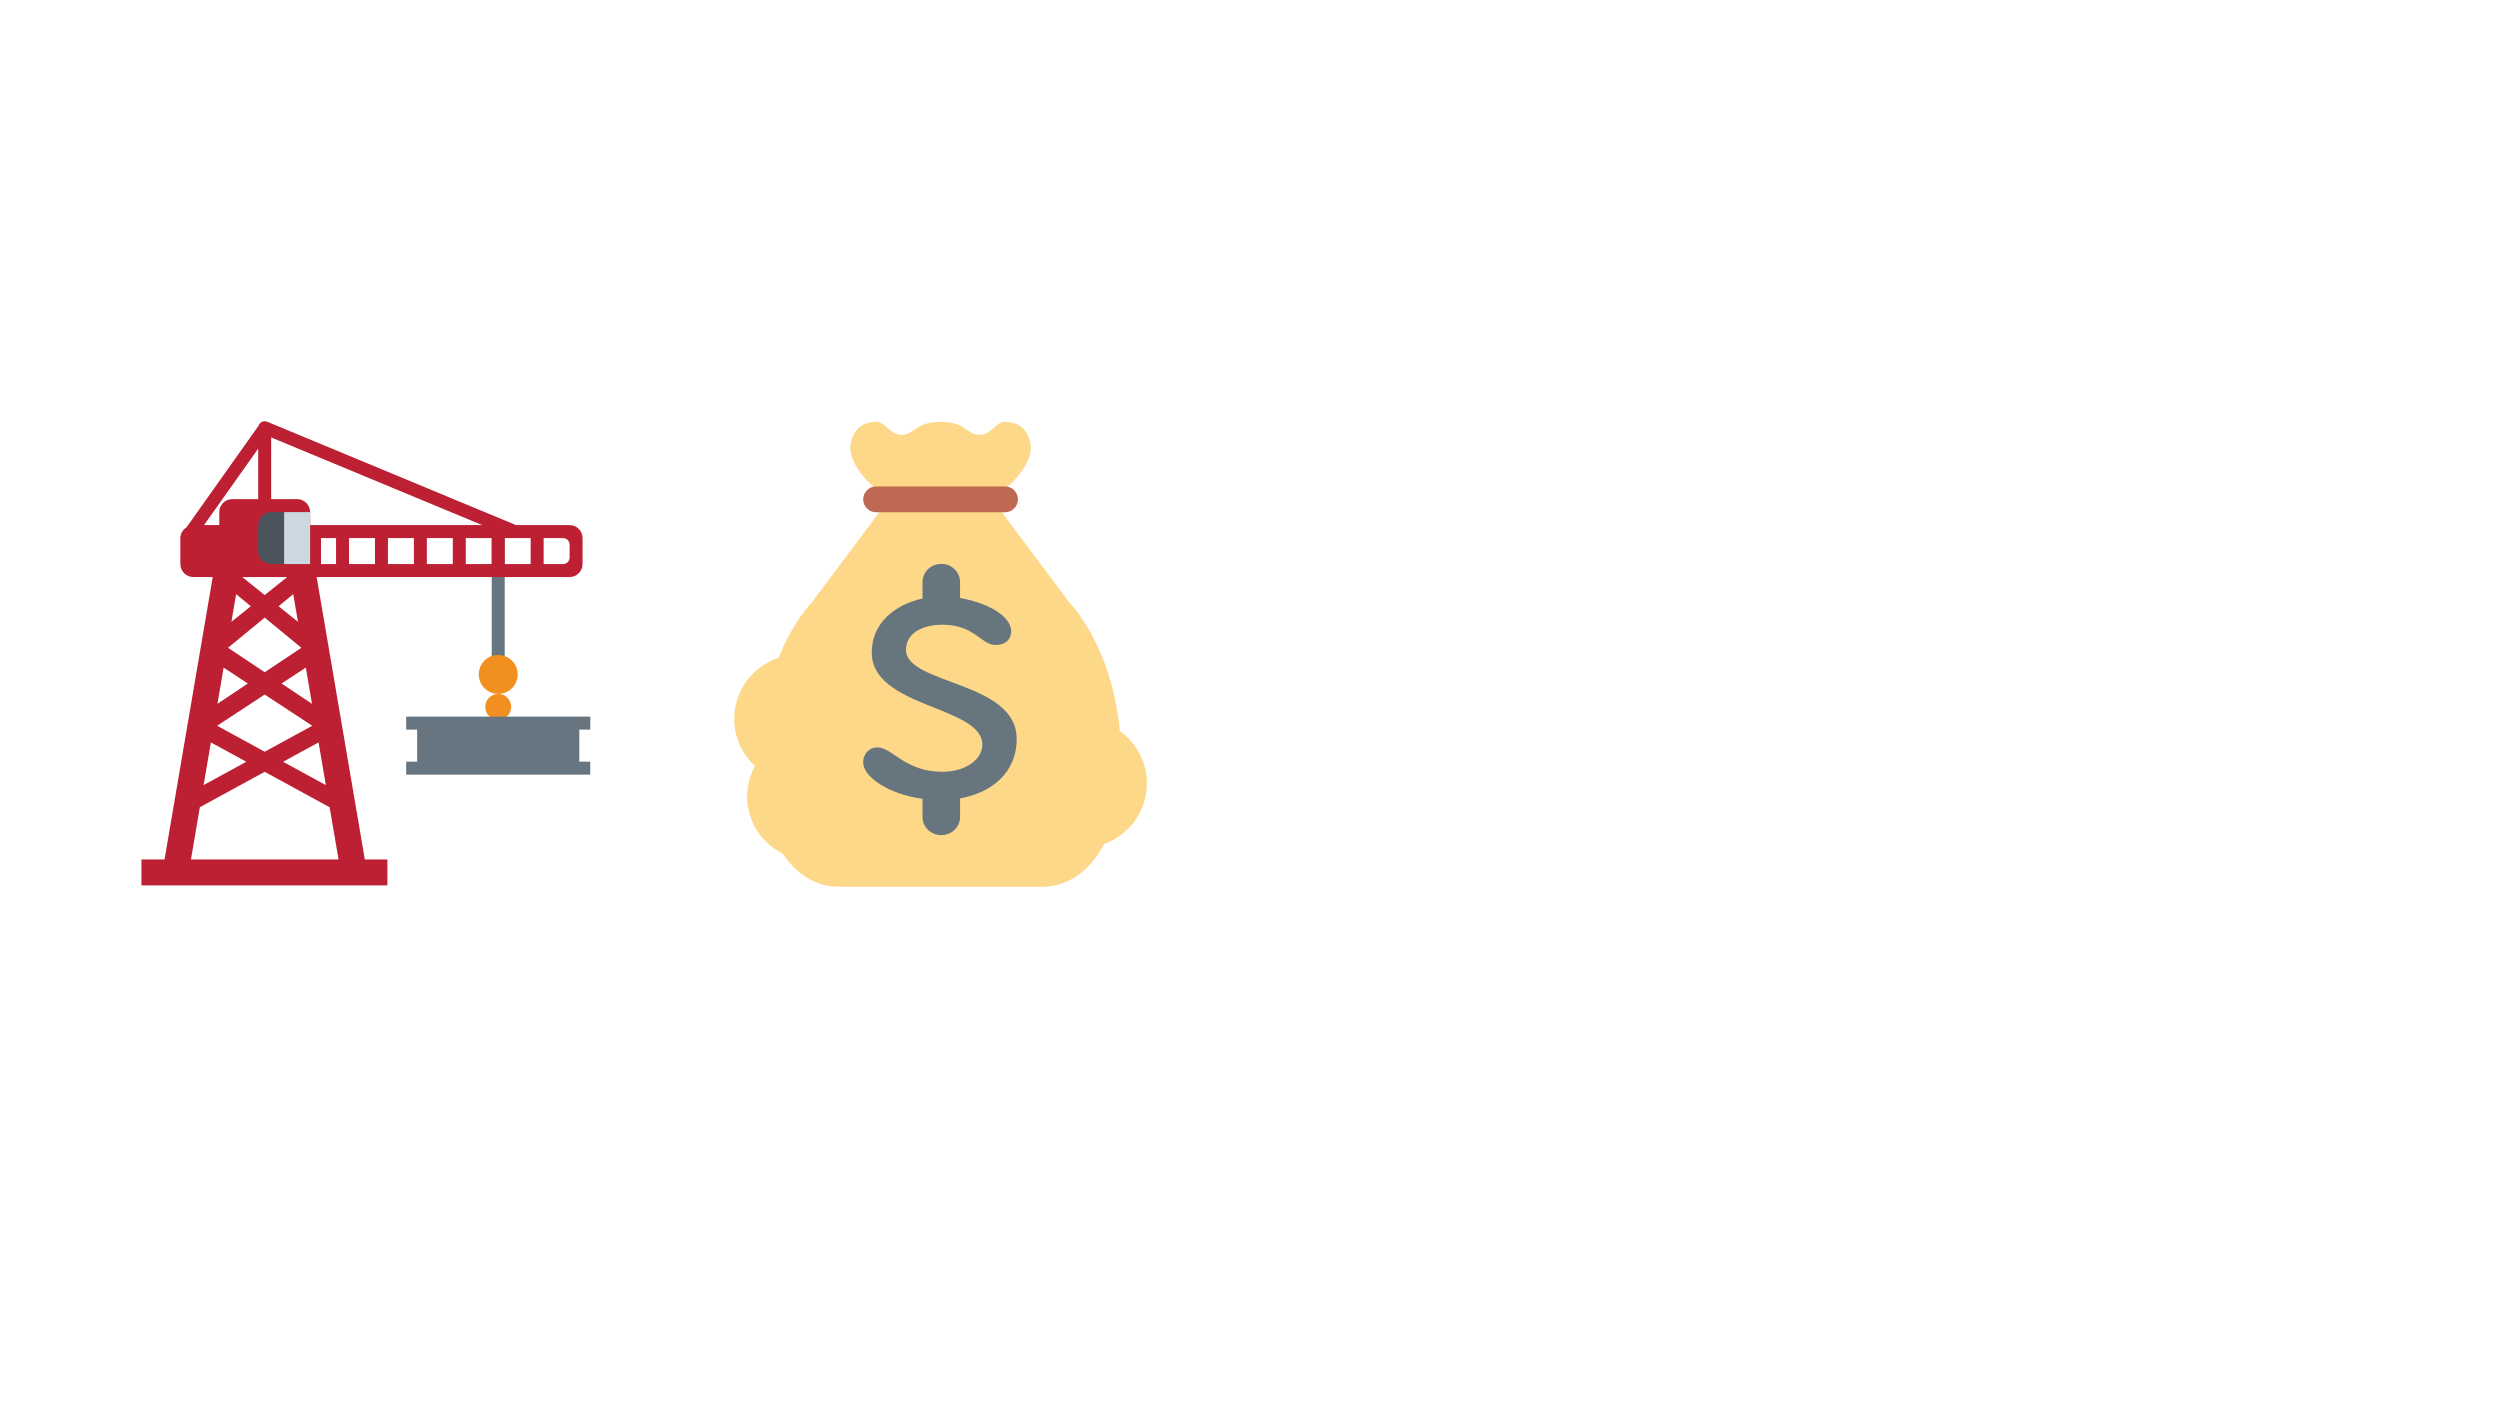
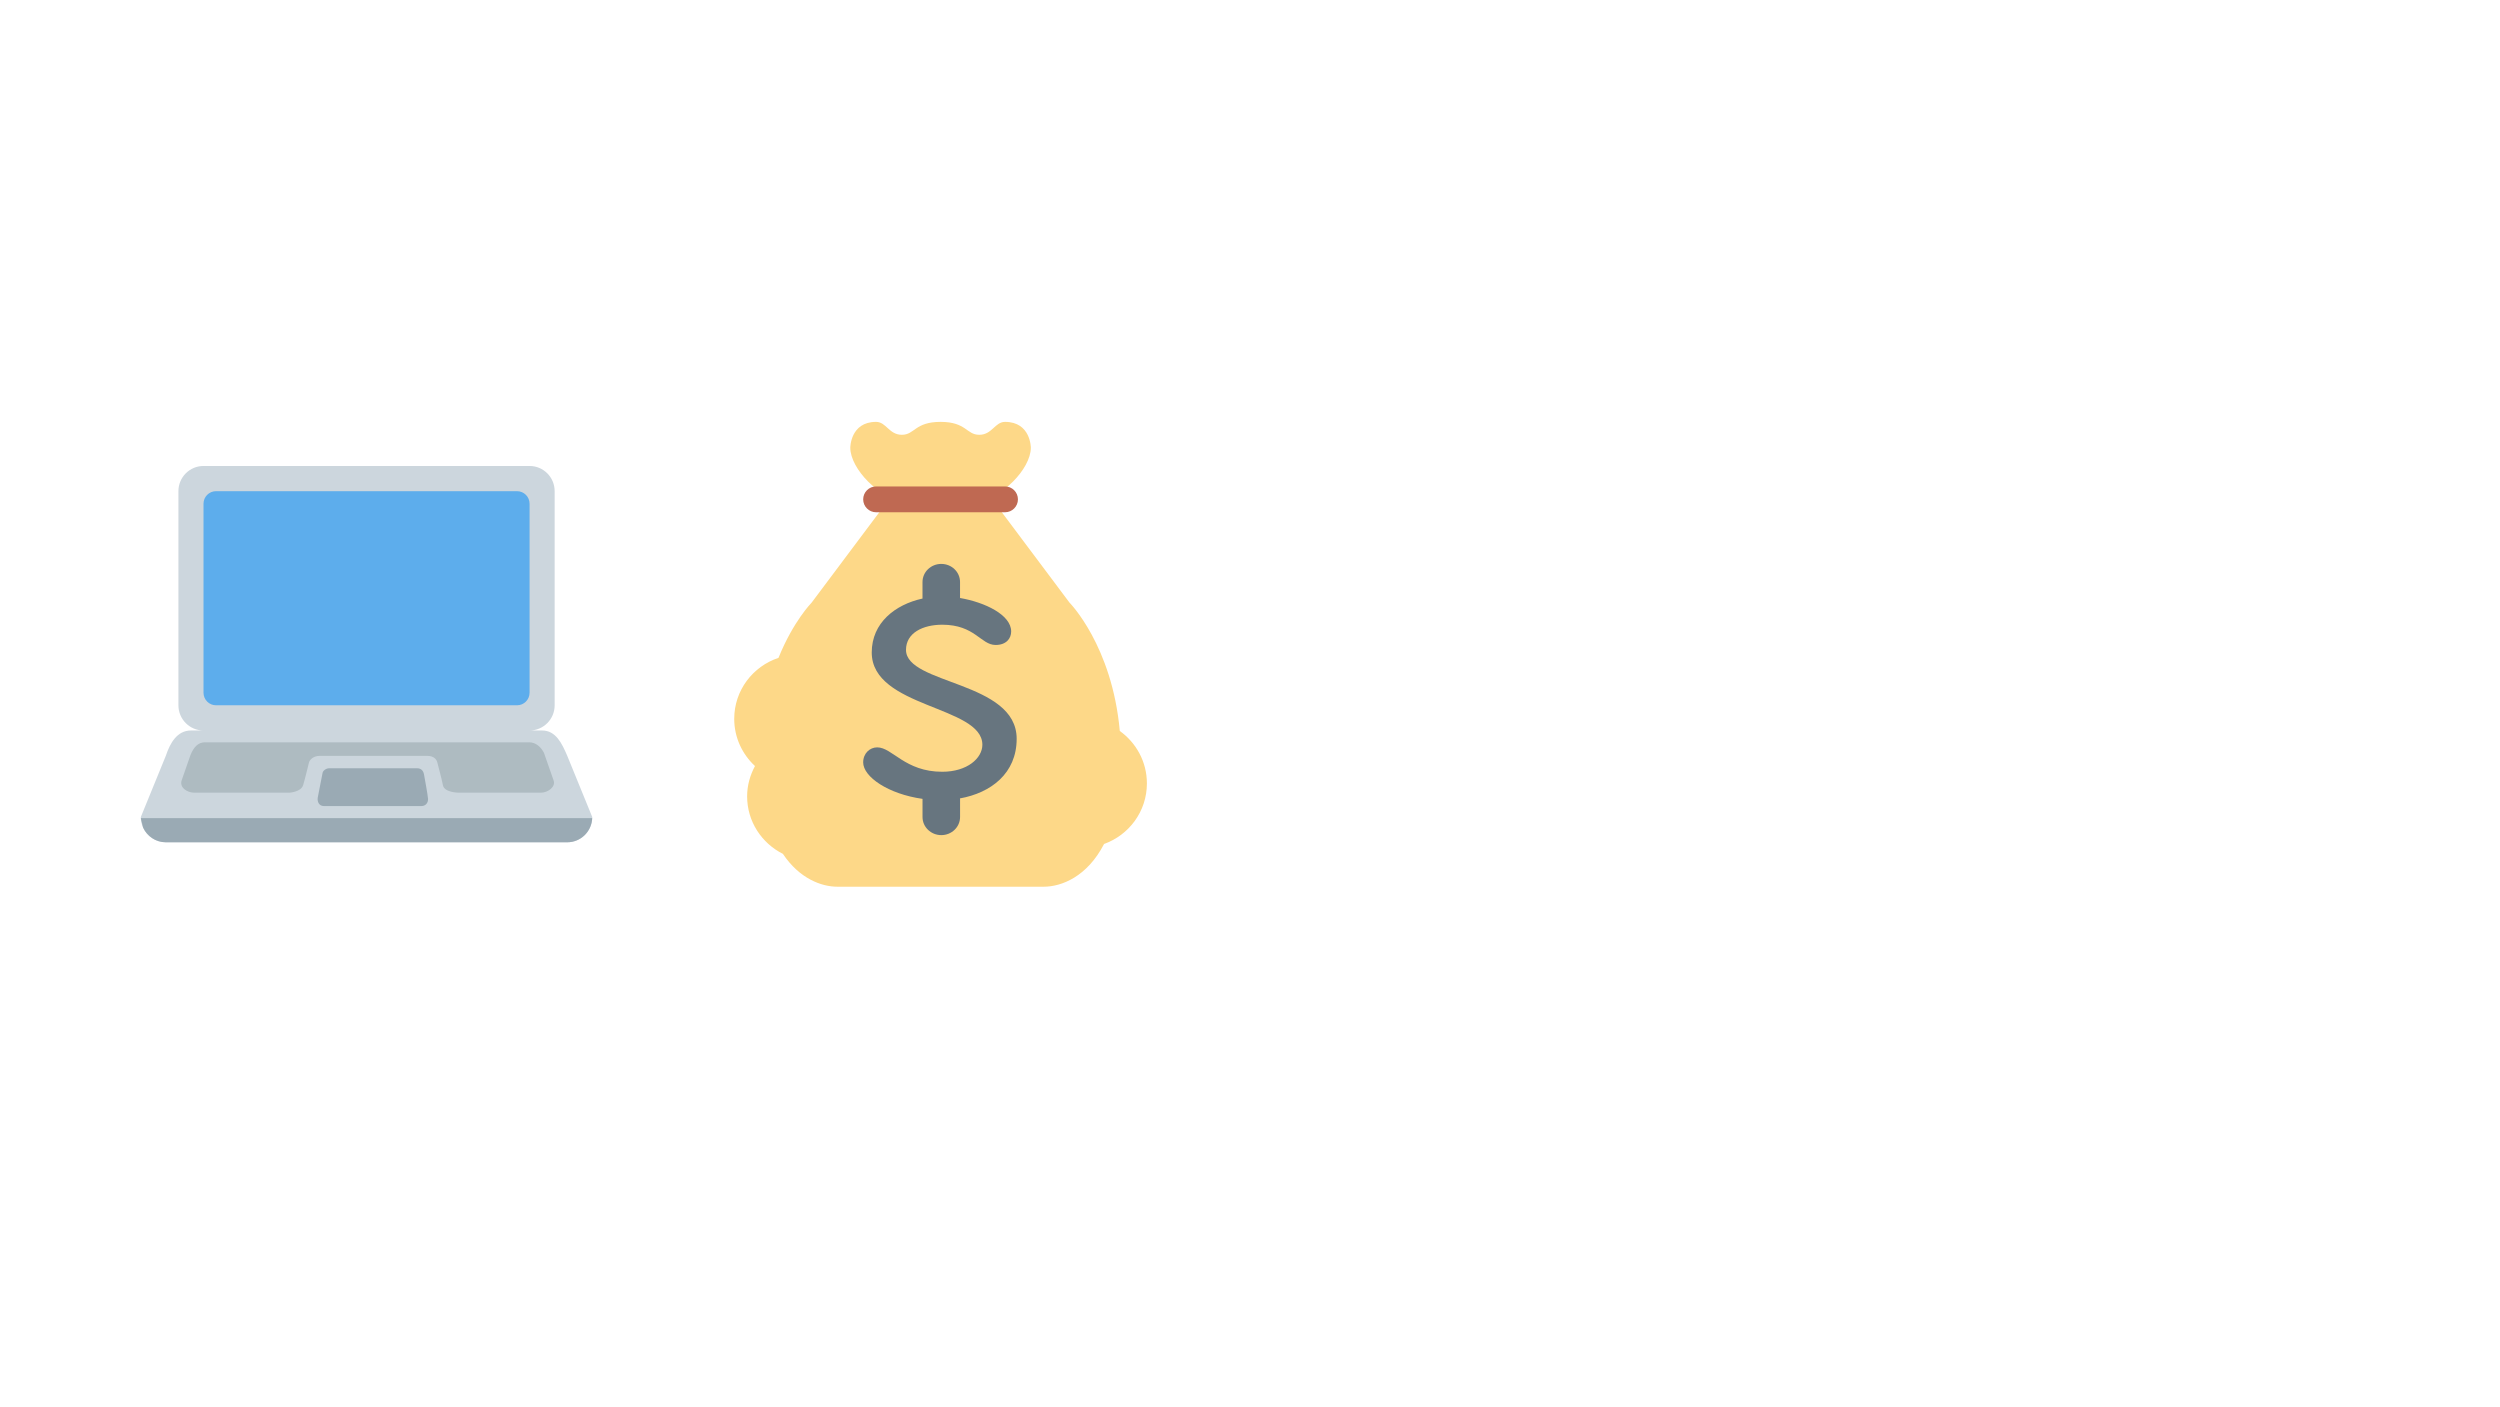
<svg xmlns="http://www.w3.org/2000/svg" width="1920" zoomAndPan="magnify" viewBox="0 0 1440 810" height="1080" preserveAspectRatio="xMidYMid meet" version="1.0">
  <defs>
-     <clipPath id="c379257150">
-       <path d="M 81 243 L 336 243 L 336 510.75 L 81 510.75 Z M 81 243 " clip-rule="nonzero" />
-     </clipPath>
-     <clipPath id="3aa165bae5">
+     <clipPath id="e111bcacbf">
      <path d="M 422.891 243 L 660.641 243 L 660.641 510.75 L 422.891 510.75 Z M 422.891 243 " clip-rule="nonzero" />
    </clipPath>
+     <clipPath id="ae6aa35910">
+       <path d="M 81 268.402 L 341.25 268.402 L 341.25 485.152 L 81 485.152 Z M 81 268.402 " clip-rule="nonzero" />
+     </clipPath>
+     <clipPath id="a4a2d64d3a">
+       <path d="M 81 471 L 341.25 471 L 341.25 485.152 L 81 485.152 Z M 81 471 " clip-rule="nonzero" />
+     </clipPath>
  </defs>
-   <path fill="#66757f" d="M 290.715 304.426 C 290.715 303.34 289.84 302.457 288.75 302.457 L 285.199 302.457 C 284.117 302.457 283.234 303.34 283.234 304.426 L 283.234 390.246 C 283.234 391.332 284.109 392.215 285.199 392.215 L 288.75 392.215 C 289.832 392.215 290.715 391.34 290.715 390.246 Z M 290.715 304.426 " fill-opacity="1" fill-rule="nonzero" />
-   <path fill="#f19020" d="M 298.188 388.469 C 298.188 389.203 298.117 389.934 297.973 390.656 C 297.828 391.379 297.617 392.082 297.336 392.762 C 297.055 393.441 296.707 394.086 296.301 394.699 C 295.891 395.312 295.426 395.879 294.906 396.398 C 294.387 396.922 293.82 397.387 293.207 397.797 C 292.594 398.203 291.949 398.551 291.27 398.832 C 290.59 399.113 289.887 399.328 289.164 399.469 C 288.445 399.613 287.715 399.688 286.98 399.688 C 286.242 399.688 285.512 399.613 284.793 399.469 C 284.07 399.328 283.367 399.113 282.688 398.832 C 282.008 398.551 281.363 398.203 280.75 397.797 C 280.141 397.387 279.574 396.922 279.051 396.398 C 278.531 395.879 278.066 395.312 277.656 394.699 C 277.25 394.086 276.902 393.441 276.621 392.762 C 276.34 392.082 276.129 391.379 275.984 390.656 C 275.84 389.934 275.77 389.203 275.77 388.469 C 275.77 387.73 275.84 387 275.984 386.277 C 276.129 385.555 276.34 384.855 276.621 384.176 C 276.902 383.492 277.25 382.848 277.656 382.234 C 278.066 381.621 278.531 381.055 279.051 380.535 C 279.574 380.016 280.141 379.551 280.75 379.141 C 281.363 378.73 282.008 378.387 282.688 378.102 C 283.367 377.82 284.07 377.609 284.793 377.465 C 285.512 377.32 286.242 377.25 286.98 377.25 C 287.715 377.25 288.445 377.32 289.164 377.465 C 289.887 377.609 290.59 377.82 291.27 378.102 C 291.949 378.387 292.594 378.73 293.207 379.141 C 293.82 379.551 294.387 380.016 294.906 380.535 C 295.426 381.055 295.891 381.621 296.301 382.234 C 296.707 382.848 297.055 383.492 297.336 384.176 C 297.617 384.855 297.828 385.555 297.973 386.277 C 298.117 387 298.188 387.73 298.188 388.469 Z M 298.188 388.469 " fill-opacity="1" fill-rule="nonzero" />
-   <path fill="#f19020" d="M 294.453 407.164 C 294.453 407.656 294.402 408.145 294.309 408.625 C 294.211 409.105 294.07 409.574 293.883 410.027 C 293.695 410.48 293.465 410.91 293.191 411.32 C 292.918 411.73 292.609 412.105 292.262 412.453 C 291.918 412.801 291.539 413.109 291.129 413.383 C 290.723 413.656 290.293 413.887 289.84 414.074 C 289.387 414.262 288.918 414.406 288.438 414.5 C 287.957 414.598 287.469 414.645 286.98 414.645 C 286.488 414.645 286.004 414.598 285.52 414.5 C 285.039 414.406 284.57 414.262 284.117 414.074 C 283.664 413.887 283.234 413.656 282.828 413.383 C 282.418 413.109 282.043 412.801 281.695 412.453 C 281.348 412.105 281.039 411.73 280.766 411.32 C 280.492 410.91 280.262 410.48 280.074 410.027 C 279.887 409.574 279.746 409.105 279.648 408.625 C 279.555 408.145 279.504 407.656 279.504 407.164 C 279.504 406.676 279.555 406.188 279.648 405.707 C 279.746 405.223 279.887 404.758 280.074 404.305 C 280.262 403.848 280.492 403.418 280.766 403.012 C 281.039 402.602 281.348 402.223 281.695 401.875 C 282.043 401.531 282.418 401.219 282.828 400.945 C 283.234 400.672 283.664 400.441 284.117 400.254 C 284.57 400.066 285.039 399.926 285.52 399.828 C 286.004 399.734 286.488 399.688 286.98 399.688 C 287.469 399.688 287.957 399.734 288.438 399.828 C 288.918 399.926 289.387 400.066 289.84 400.254 C 290.293 400.441 290.723 400.672 291.129 400.945 C 291.539 401.219 291.918 401.531 292.262 401.875 C 292.609 402.223 292.918 402.602 293.191 403.012 C 293.465 403.418 293.695 403.848 293.883 404.305 C 294.07 404.758 294.211 405.223 294.309 405.707 C 294.402 406.188 294.453 406.676 294.453 407.164 Z M 294.453 407.164 " fill-opacity="1" fill-rule="nonzero" />
-   <g clip-path="url(#c379257150)">
-     <path fill="#bd2032" d="M 328.082 302.457 L 297.223 302.457 L 153.926 242.926 L 153.91 242.918 L 153.902 242.918 C 153.781 242.867 153.664 242.879 153.551 242.844 C 153.199 242.738 152.848 242.625 152.461 242.625 L 152.445 242.625 C 151.953 242.625 151.473 242.73 151.023 242.91 C 150.688 243.059 150.398 243.285 150.113 243.523 C 150.023 243.59 149.918 243.629 149.836 243.711 C 149.484 244.055 149.203 244.473 149.016 244.938 L 149.016 244.945 C 148.984 245.012 148.992 245.094 148.969 245.16 L 107.559 303.574 C 107.539 303.602 107.539 303.648 107.516 303.676 C 105.387 304.992 103.883 307.246 103.883 309.938 L 103.883 324.895 C 103.883 329.023 107.23 332.375 111.355 332.375 L 122.531 332.375 L 94.773 495.043 L 81.465 495.043 L 81.465 510.004 L 223.141 510.004 L 223.141 495.043 L 210.137 495.043 L 182.391 332.375 L 328.082 332.375 C 332.215 332.375 335.555 329.023 335.555 324.895 L 335.555 309.938 C 335.555 305.809 332.215 302.457 328.082 302.457 Z M 165.395 332.375 L 152.461 342.762 L 139.531 332.375 Z M 152.461 400.059 L 179.863 418.039 L 152.461 432.996 L 125.055 418.039 Z M 125.266 405.371 L 128.809 384.547 L 142.754 393.695 Z M 162.168 393.695 L 176.145 384.535 L 179.707 405.395 Z M 152.461 387.219 L 131.324 373.121 L 152.461 355.754 L 173.594 373.121 Z M 133.305 358.148 L 136.012 342.238 L 144.465 349.18 Z M 160.457 349.188 L 168.914 342.238 L 171.637 358.168 Z M 117.508 302.457 L 148.723 258.422 L 148.723 287.5 L 133.777 287.5 C 129.652 287.5 126.305 290.852 126.305 294.98 L 126.305 302.457 Z M 121.469 427.645 L 141.871 438.777 L 117.281 452.195 Z M 195.004 495.043 L 109.988 495.043 L 115.117 464.949 L 152.461 444.559 L 189.871 464.984 Z M 183.496 427.621 L 187.695 452.234 L 163.051 438.777 Z M 178.617 302.457 L 178.617 294.98 C 178.617 290.852 175.27 287.5 171.145 287.5 L 156.195 287.5 L 156.195 251.969 L 277.734 302.457 Z M 193.562 324.895 L 184.895 324.895 L 184.895 309.938 L 193.562 309.938 Z M 215.984 324.895 L 201.035 324.895 L 201.035 309.938 L 215.984 309.938 Z M 238.402 324.895 L 223.457 324.895 L 223.457 309.938 L 238.402 309.938 Z M 260.82 324.895 L 245.875 324.895 L 245.875 309.938 L 260.82 309.938 Z M 283.242 324.895 L 268.297 324.895 L 268.297 309.938 L 283.242 309.938 Z M 305.66 324.895 L 290.715 324.895 L 290.715 309.938 L 305.66 309.938 Z M 328.082 321.156 C 328.082 323.219 326.406 324.895 324.344 324.895 L 313.137 324.895 L 313.137 309.938 L 324.344 309.938 C 326.406 309.938 328.082 311.613 328.082 313.676 Z M 328.082 321.156 " fill-opacity="1" fill-rule="nonzero" />
-   </g>
-   <path fill="#4b545d" d="M 171.145 294.98 L 156.195 294.98 C 152.07 294.98 148.723 298.328 148.723 302.457 L 148.723 317.418 C 148.723 321.547 152.07 324.895 156.195 324.895 L 178.617 324.895 L 178.617 294.98 Z M 171.145 294.98 " fill-opacity="1" fill-rule="nonzero" />
-   <path fill="#cdd7df" d="M 163.668 294.98 L 178.617 294.98 L 178.617 324.895 L 163.668 324.895 Z M 163.668 294.98 " fill-opacity="1" fill-rule="nonzero" />
-   <path fill="#66757f" d="M 339.992 420.254 L 339.992 412.773 L 233.965 412.773 L 233.965 420.254 L 240.27 420.254 L 240.27 438.719 L 233.965 438.719 L 233.965 446.199 L 339.992 446.199 L 339.992 438.719 L 333.688 438.719 L 333.688 420.254 Z M 339.992 420.254 " fill-opacity="1" fill-rule="nonzero" />
-   <g clip-path="url(#3aa165bae5)">
+   <g clip-path="url(#e111bcacbf)">
    <path fill="#fdd888" d="M 645 421.039 C 640.559 371.816 616.043 347.125 616.043 347.125 L 571.477 287.625 L 512.051 287.625 L 467.484 347.125 C 467.484 347.125 456.941 357.781 448.414 378.922 C 433.641 383.828 422.914 397.617 422.914 414.062 C 422.914 424.832 427.559 434.457 434.867 441.246 C 432.074 446.469 430.344 452.344 430.344 458.688 C 430.344 473.25 438.781 485.73 450.957 491.828 C 460.484 506.125 473.219 510.75 482.34 510.75 L 601.188 510.75 C 611.434 510.75 626.242 504.957 635.938 486.133 C 650.281 480.992 660.613 467.391 660.613 451.25 C 660.613 438.77 654.418 427.793 645 421.039 Z M 541.766 287.625 C 545.848 287.625 549.621 286.449 552.906 284.531 C 556.195 286.449 559.969 287.625 564.047 287.625 C 576.355 287.625 593.762 270.191 593.762 257.875 C 593.762 257.875 593.762 243 578.902 243 C 573.051 243 571.477 250.438 564.047 250.438 C 556.621 250.438 556.621 243 541.766 243 C 526.906 243 526.906 250.438 519.48 250.438 C 512.051 250.438 510.484 243 504.625 243 C 489.766 243 489.766 257.875 489.766 257.875 C 489.766 270.191 507.18 287.625 519.48 287.625 C 523.559 287.625 527.332 286.449 530.621 284.531 C 533.914 286.449 537.688 287.625 541.766 287.625 Z M 541.766 287.625 " fill-opacity="1" fill-rule="nonzero" />
  </g>
  <path fill="#bf6952" d="M 586.332 287.625 C 586.332 291.73 583.012 295.062 578.902 295.062 L 504.625 295.062 C 500.523 295.062 497.195 291.73 497.195 287.625 C 497.195 283.52 500.523 280.188 504.625 280.188 L 578.902 280.188 C 583.012 280.188 586.332 283.52 586.332 287.625 Z M 586.332 287.625 " fill-opacity="1" fill-rule="nonzero" />
  <path fill="#67757f" d="M 585.598 425.531 C 585.598 392.234 521.855 394.406 521.855 374.316 C 521.855 364.59 531.52 359.836 542.738 359.836 C 561.59 359.836 564.945 371.504 573.48 371.504 C 579.52 371.504 582.434 367.84 582.434 363.727 C 582.434 354.176 567.398 346.945 552.98 344.449 L 552.98 335.227 C 552.98 329.477 548.152 324.812 542.18 324.812 C 536.199 324.812 531.363 329.477 531.363 335.227 L 531.363 344.766 C 515.648 348.211 502.121 358.711 502.121 375.828 C 502.121 407.801 565.844 406.508 565.844 428.969 C 565.844 436.754 557.094 444.535 542.738 444.535 C 521.188 444.535 514.012 430.484 505.262 430.484 C 501 430.484 497.188 433.934 497.188 439.141 C 497.188 447.418 511.582 457.371 531.379 460.145 L 531.371 460.219 L 531.371 470.617 C 531.371 476.359 536.215 481.031 542.188 481.031 C 548.16 481.031 552.996 476.359 552.996 470.617 L 552.996 460.219 C 552.996 460.094 552.938 459.996 552.93 459.887 C 570.742 456.688 585.598 445.516 585.598 425.531 Z M 585.598 425.531 " fill-opacity="1" fill-rule="nonzero" />
+   <g clip-path="url(#ae6aa35910)">
+     <path fill="#ccd6dd" d="M 326.707 435.27 C 323.695 428.312 320.234 420.762 312.258 420.762 L 305.035 420.762 C 313.012 420.762 319.48 414.266 319.48 406.254 L 319.48 282.91 C 319.48 274.898 313.012 268.402 305.035 268.402 L 117.215 268.402 C 109.238 268.402 102.77 274.898 102.77 282.91 L 102.77 406.254 C 102.77 414.266 109.238 420.762 117.215 420.762 L 109.992 420.762 C 102.016 420.762 97.949 428.016 95.543 435.27 L 81.098 470.637 C 81.098 478.656 87.57 485.152 95.543 485.152 L 326.707 485.152 C 334.68 485.152 341.152 478.656 341.152 470.645 Z M 326.707 435.27 " fill-opacity="1" fill-rule="nonzero" />
+   </g>
+   <g clip-path="url(#a4a2d64d3a)">
+     <path fill="#9aaab4" d="M 81.152 471.242 L 81.199 471.656 L 82.426 476.656 C 84.707 481.656 89.707 485.152 95.543 485.152 L 326.707 485.152 C 334.48 485.152 340.77 478.973 341.098 471.242 Z M 81.152 471.242 " fill-opacity="1" fill-rule="nonzero" />
+   </g>
+   <path fill="#5dadec" d="M 305.035 398.992 C 305.035 403.004 301.805 406.246 297.812 406.246 L 124.438 406.246 C 120.453 406.246 117.215 403.004 117.215 398.992 L 117.215 290.172 C 117.215 286.16 120.453 282.918 124.438 282.918 L 297.812 282.918 C 301.805 282.918 305.035 286.168 305.035 290.172 Z M 305.035 398.992 " fill-opacity="1" fill-rule="nonzero" />
+   <path fill="#aebbc1" d="M 318.805 449.328 L 313.312 433.617 C 311.586 430.293 308.727 427.566 304.73 427.566 L 118.012 427.566 C 114.023 427.566 111.465 430.516 109.66 435.055 L 104.688 449.336 C 103.105 453.645 107.926 456.59 111.914 456.59 L 166.656 456.59 C 166.656 456.59 173.426 456.25 174.621 452.199 C 176.012 447.516 177.621 440.465 177.969 439.223 C 178.504 437.316 180.77 435.387 184.152 435.387 L 246.117 435.387 C 249.73 435.387 251.508 437.215 251.977 439.477 C 252.277 440.949 254.23 447.719 255.141 452.352 C 255.941 456.477 263.961 456.582 263.961 456.582 L 311.594 456.582 C 315.574 456.582 320.387 453.18 318.805 449.328 Z M 318.805 449.328 " fill-opacity="1" fill-rule="nonzero" />
+   <path fill="#9aaab4" d="M 242.73 464.293 L 186.52 464.293 C 183.812 464.293 182.633 461.816 183.023 459.414 C 183.414 457.023 185.617 446.461 185.793 445.234 C 185.957 443.996 187.77 442.523 189.578 442.523 L 240.25 442.523 C 242.398 442.523 243.793 443.703 244.223 446.059 C 244.652 448.418 246.406 457.914 246.543 460.082 C 246.68 462.254 245.324 464.293 242.73 464.293 Z M 242.73 464.293 " fill-opacity="1" fill-rule="nonzero" />
</svg>
